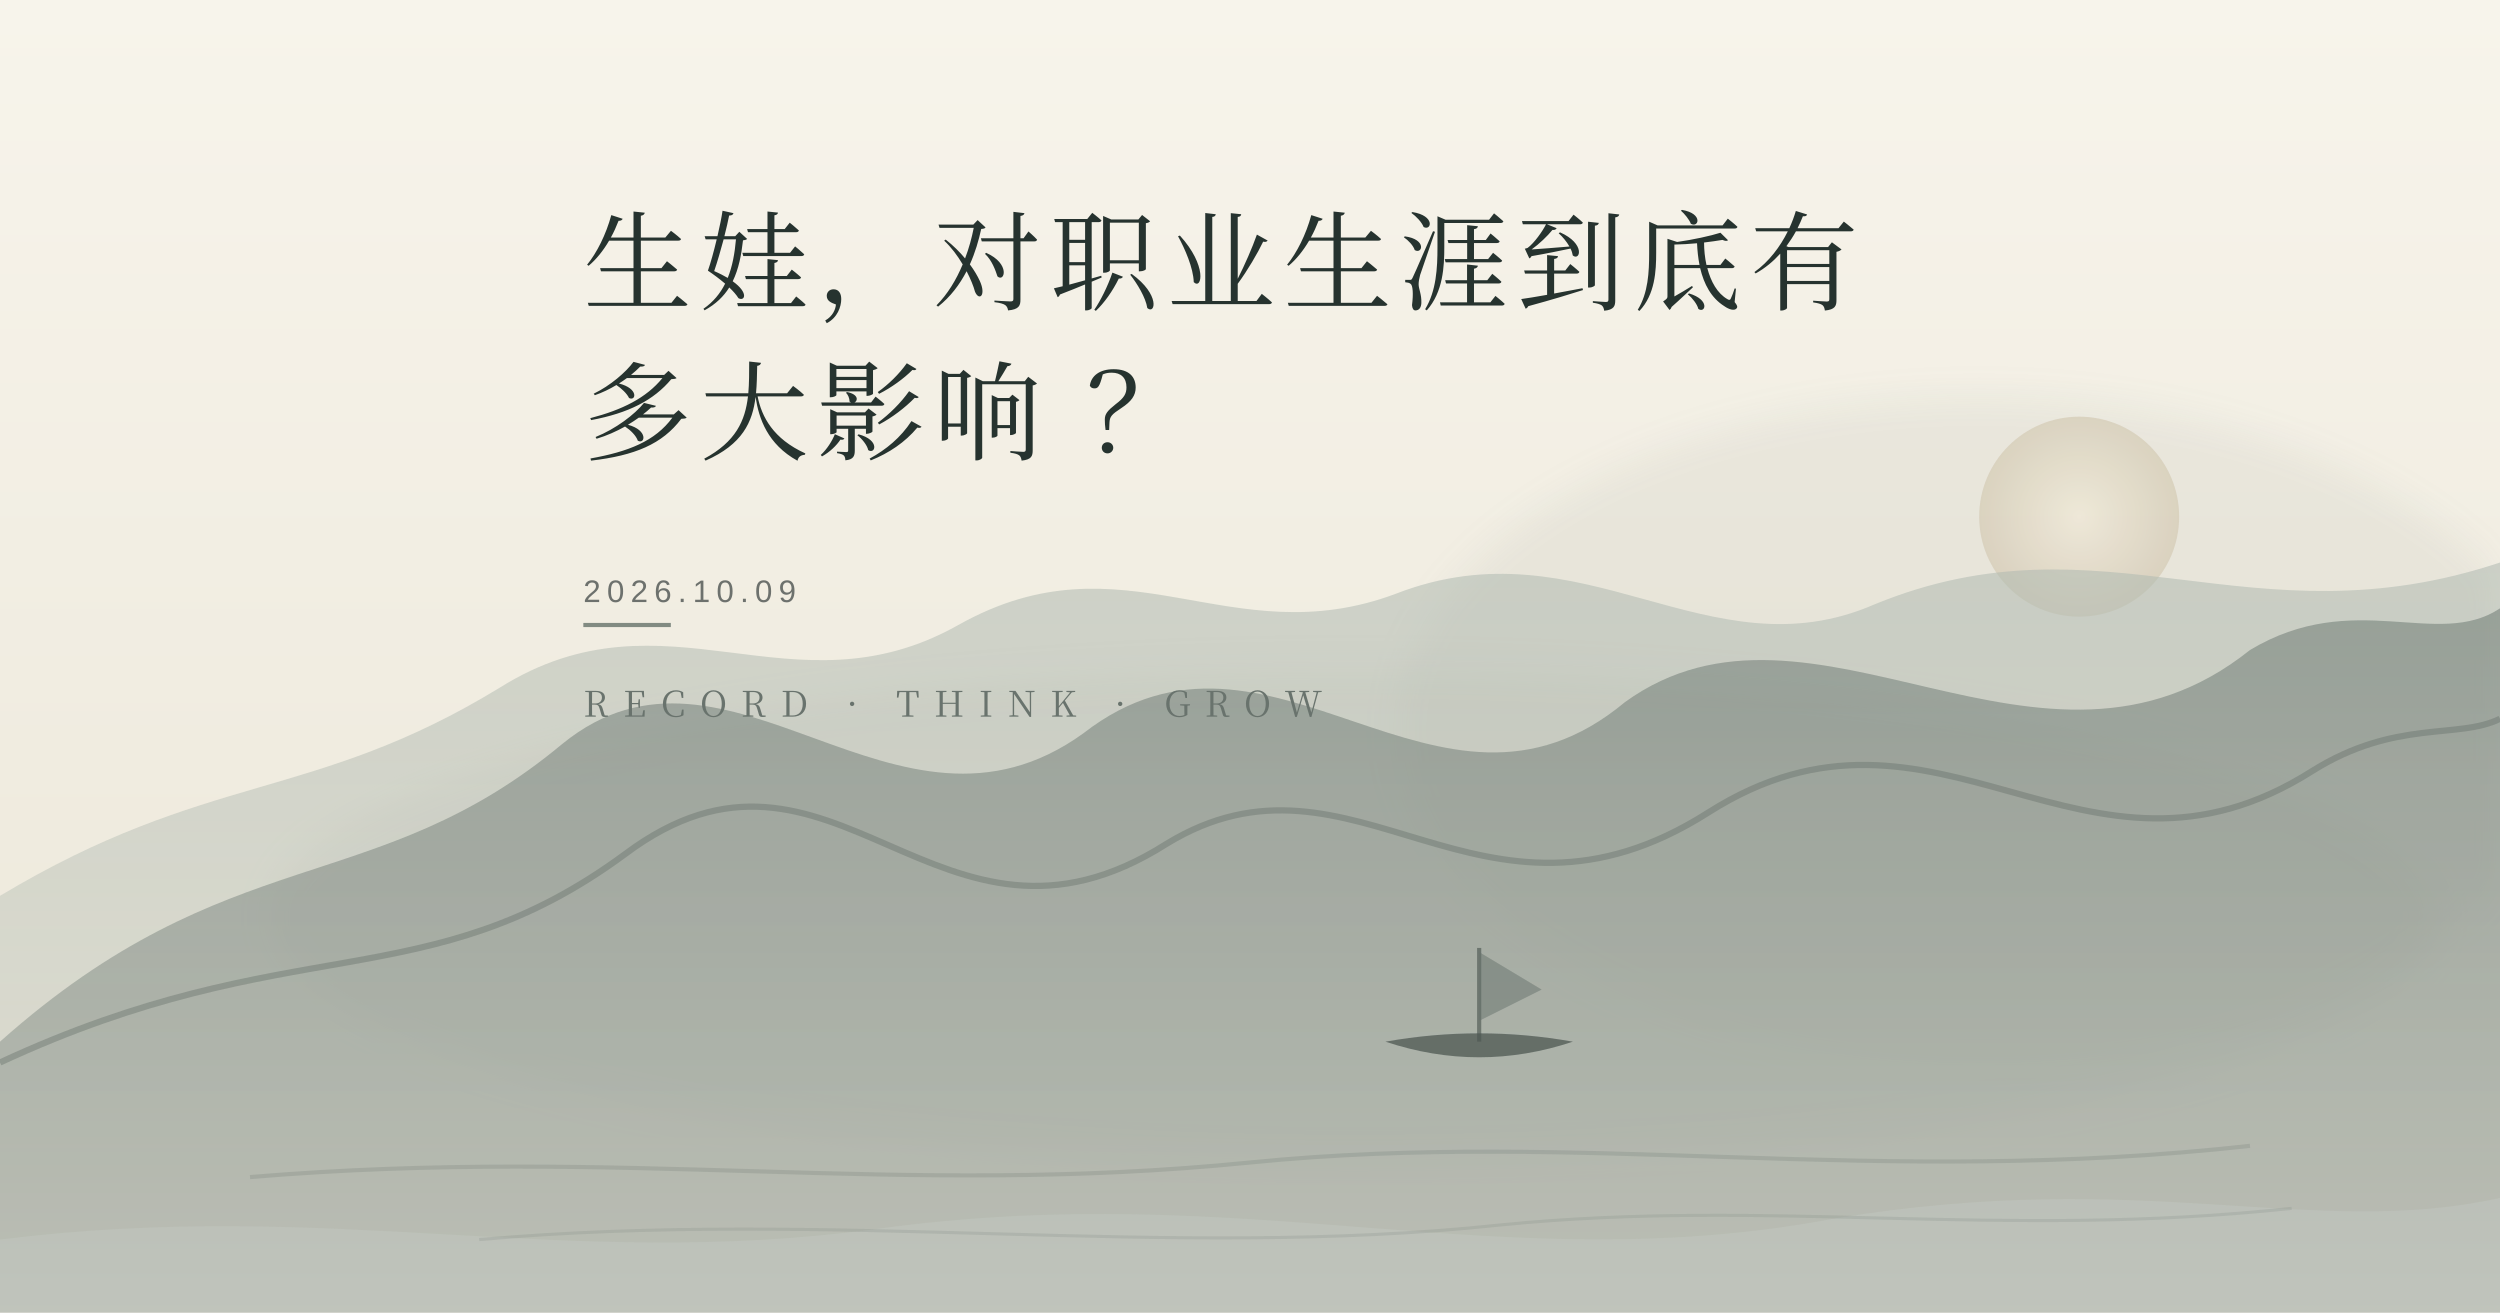
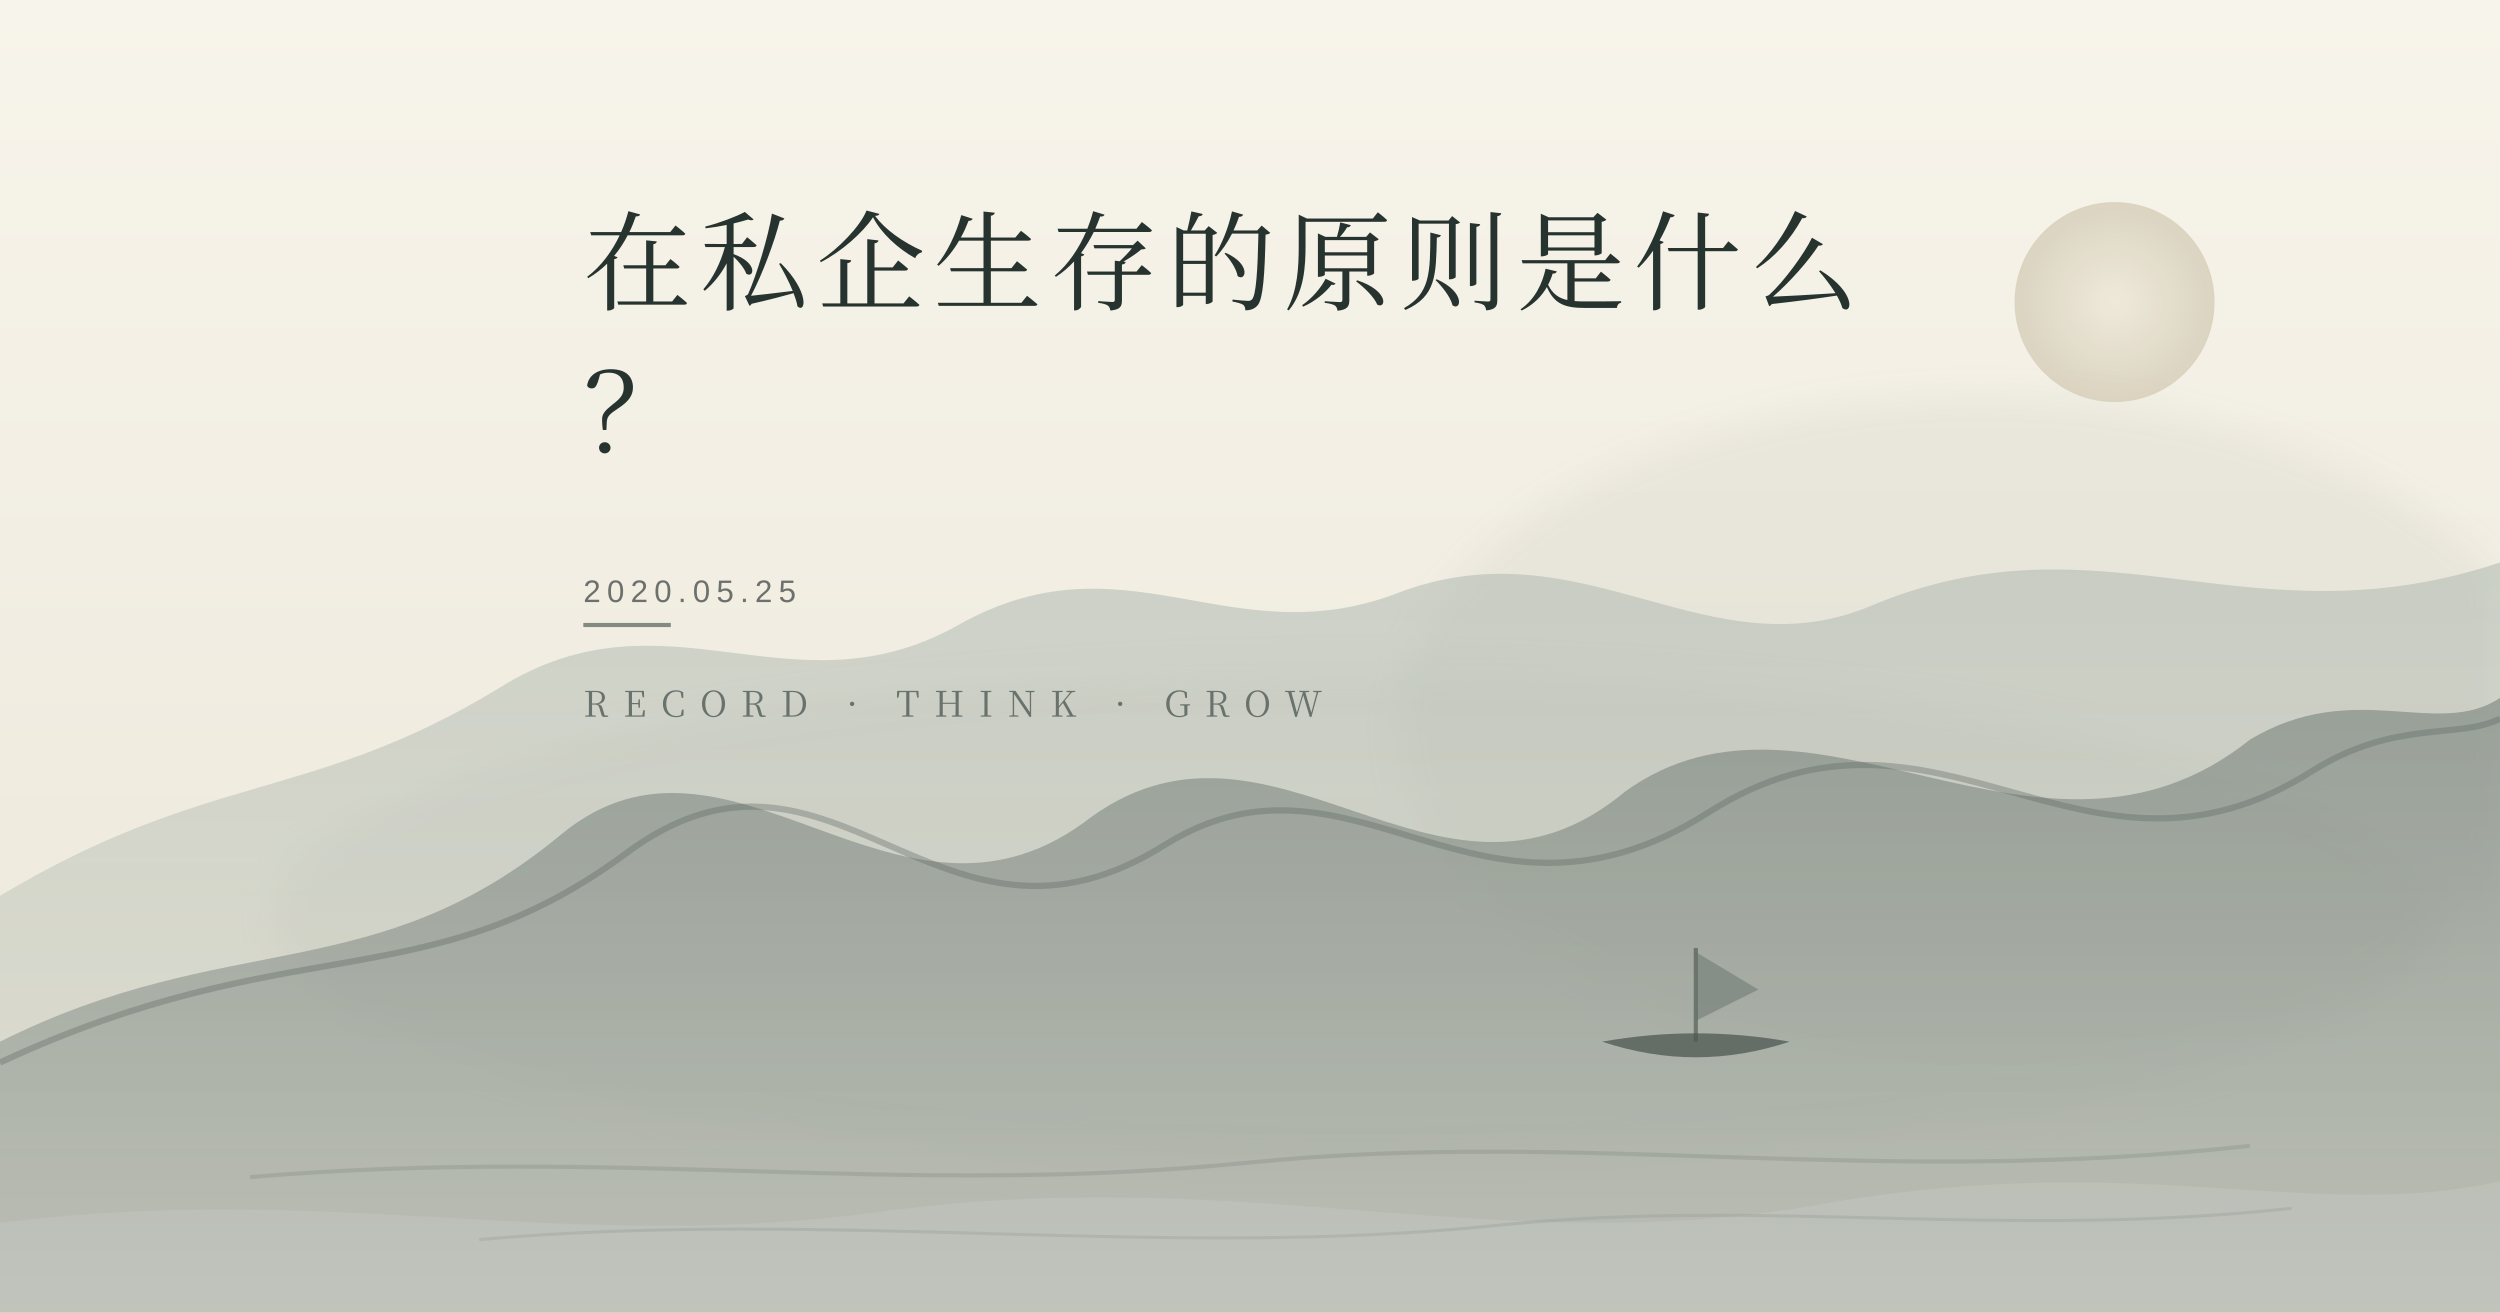
<svg xmlns="http://www.w3.org/2000/svg" width="1200" height="630" viewBox="0 0 1200 630">
  <defs>
    <linearGradient id="paper" x1="0" y1="0" x2="0" y2="1">
      <stop offset="0%" stop-color="#f7f4eb" />
      <stop offset="100%" stop-color="#ebe6d8" />
    </linearGradient>
    <linearGradient id="farMountain" x1="0" y1="0" x2="0" y2="1">
      <stop offset="0%" stop-color="#aeb8b0" />
      <stop offset="100%" stop-color="#d8d8cc" />
    </linearGradient>
    <linearGradient id="nearMountain" x1="0" y1="0" x2="0" y2="1">
      <stop offset="0%" stop-color="#69756f" />
      <stop offset="100%" stop-color="#9ba39b" />
    </linearGradient>
    <filter id="inkBlur">
      <feGaussianBlur stdDeviation="8" />
    </filter>
    <radialGradient id="moon">
      <stop offset="0%" stop-color="#eee8d8" />
      <stop offset="100%" stop-color="#d8d0bd" />
    </radialGradient>
    <style>

      .title {

        font-family:
          "Noto Serif CJK SC",
          "Source Han Serif SC",
          "Songti SC",
          "STSong",
          serif;

        font-size:
          52px;

        font-weight:
          500;

        letter-spacing:
          4px;

        fill:
          #26332f;
      }


      .subtitle {

        font-family:
          "Noto Serif CJK SC",
          "Source Han Serif SC",
          "Songti SC",
          "STSong",
          serif;

        font-size:
          17px;

        letter-spacing:
          7px;

        fill:
          #69736d;
      }


      .date {

        font-family:
          "Helvetica Neue",
          Arial,
          sans-serif;

        font-size:
          15px;

        letter-spacing:
          3px;

        fill:
          #6d716d;
      }

    </style>
  </defs>
  <rect x="0" y="0" width="1200" height="630" fill="url(#paper)" />
  <ellipse cx="650" cy="440" rx="520" ry="120" fill="#89958c" opacity="0.12" filter="url(#inkBlur)" />
  <ellipse cx="950" cy="350" rx="280" ry="160" fill="#738078" opacity="0.08" filter="url(#inkBlur)" />
-   <circle cx="998" cy="248" r="48" fill="url(#moon)" opacity="0.9" />
+   <circle cx="1015" cy="145" r="48" fill="url(#moon)" opacity="0.9" />
  <path d="       M0 430        C100 370         150 385         240 330        C320 280         380 345         460 300        C540 255         590 315         670 285        C760 250         820 325         900 290        C1010 245         1080 310         1200 270        L1200 630       L0 630       Z     " fill="url(#farMountain)" opacity="0.55" />
-   <path d="       M0 500        C110 402         180 432         270 357        C350 292         430 417         520 352        C610 282         690 412         780 337        C870 272         980 392         1080 312        C1130 282         1170 312         1200 292        L1200 630       L0 630       Z     " fill="url(#nearMountain)" opacity="0.52" />
+   <path d="       M0 500        C110 445         180 475         270 400        C350 335         430 460         520 395        C610 325         690 455         780 380        C870 315         980 435         1080 355        C1130 325         1170 355         1200 335        L1200 630       L0 630       Z     " fill="url(#nearMountain)" opacity="0.52" />
  <path d="       M0 510        C140 445         205 480         300 410        C400 335         450 475         560 405        C650 350         710 460         820 390        C930 320         1000 440         1110 370        C1150 345         1180 355         1200 345     " fill="none" stroke="#59645e" stroke-width="3" opacity="0.35" />
-   <path d="       M0 595        C160 575         270 610         420 590        C600 565         720 615         880 585        C1030 560         1110 595         1200 575        L1200 630       L0 630       Z     " fill="#c4cbc4" opacity="0.38" />
+   <path d="       M0 587        C160 567         270 602         420 582        C600 557         720 607         880 577        C1030 552         1110 587         1200 567        L1200 630       L0 630       Z     " fill="#c4cbc4" opacity="0.38" />
  <path d="       M120 565        C300 550         430 575         600 558        C760 542         900 570         1080 550     " fill="none" stroke="#77827b" stroke-width="2" opacity="0.28" />
  <path d="       M230 595        C400 580         560 605         720 588        C850 575         960 595         1100 580     " fill="none" stroke="#77827b" stroke-width="1.5" opacity="0.20" />
-   <text x="280" y="145" class="title">生娃，对职业生涯到底有</text>
-   <text x="280" y="217" class="title">多大影响 ？</text>
+   <text x="280" y="145" class="title">在私企生存的原则是什么</text>
+   <text x="280" y="217" class="title">？</text>
  <rect x="280" y="299" width="42" height="2" fill="#52615a" opacity="0.7" />
  <text x="280" y="344" class="subtitle">RECORD · THINK · GROW</text>
-   <text x="280" y="289" class="date">2026.10.09</text>
-   <path d="       M665 500        Q710 492         755 500        Q710 515         665 500        Z     " fill="#4d5752" opacity="0.75" />
-   <line x1="710" y1="500" x2="710" y2="455" stroke="#4d5752" stroke-width="2" opacity="0.65" />
-   <path d="       M710 457       L710 490       L740 475       Z     " fill="#66716b" opacity="0.5" />
+   <text x="280" y="289" class="date">2020.05.25</text>
+   <path d="       M769 500        Q814 492         859 500        Q814 515         769 500        Z     " fill="#4d5752" opacity="0.75" />
+   <line x1="814" y1="500" x2="814" y2="455" stroke="#4d5752" stroke-width="2" opacity="0.65" />
+   <path d="       M814 457       L814 490       L844 475       Z     " fill="#66716b" opacity="0.5" />
</svg>
